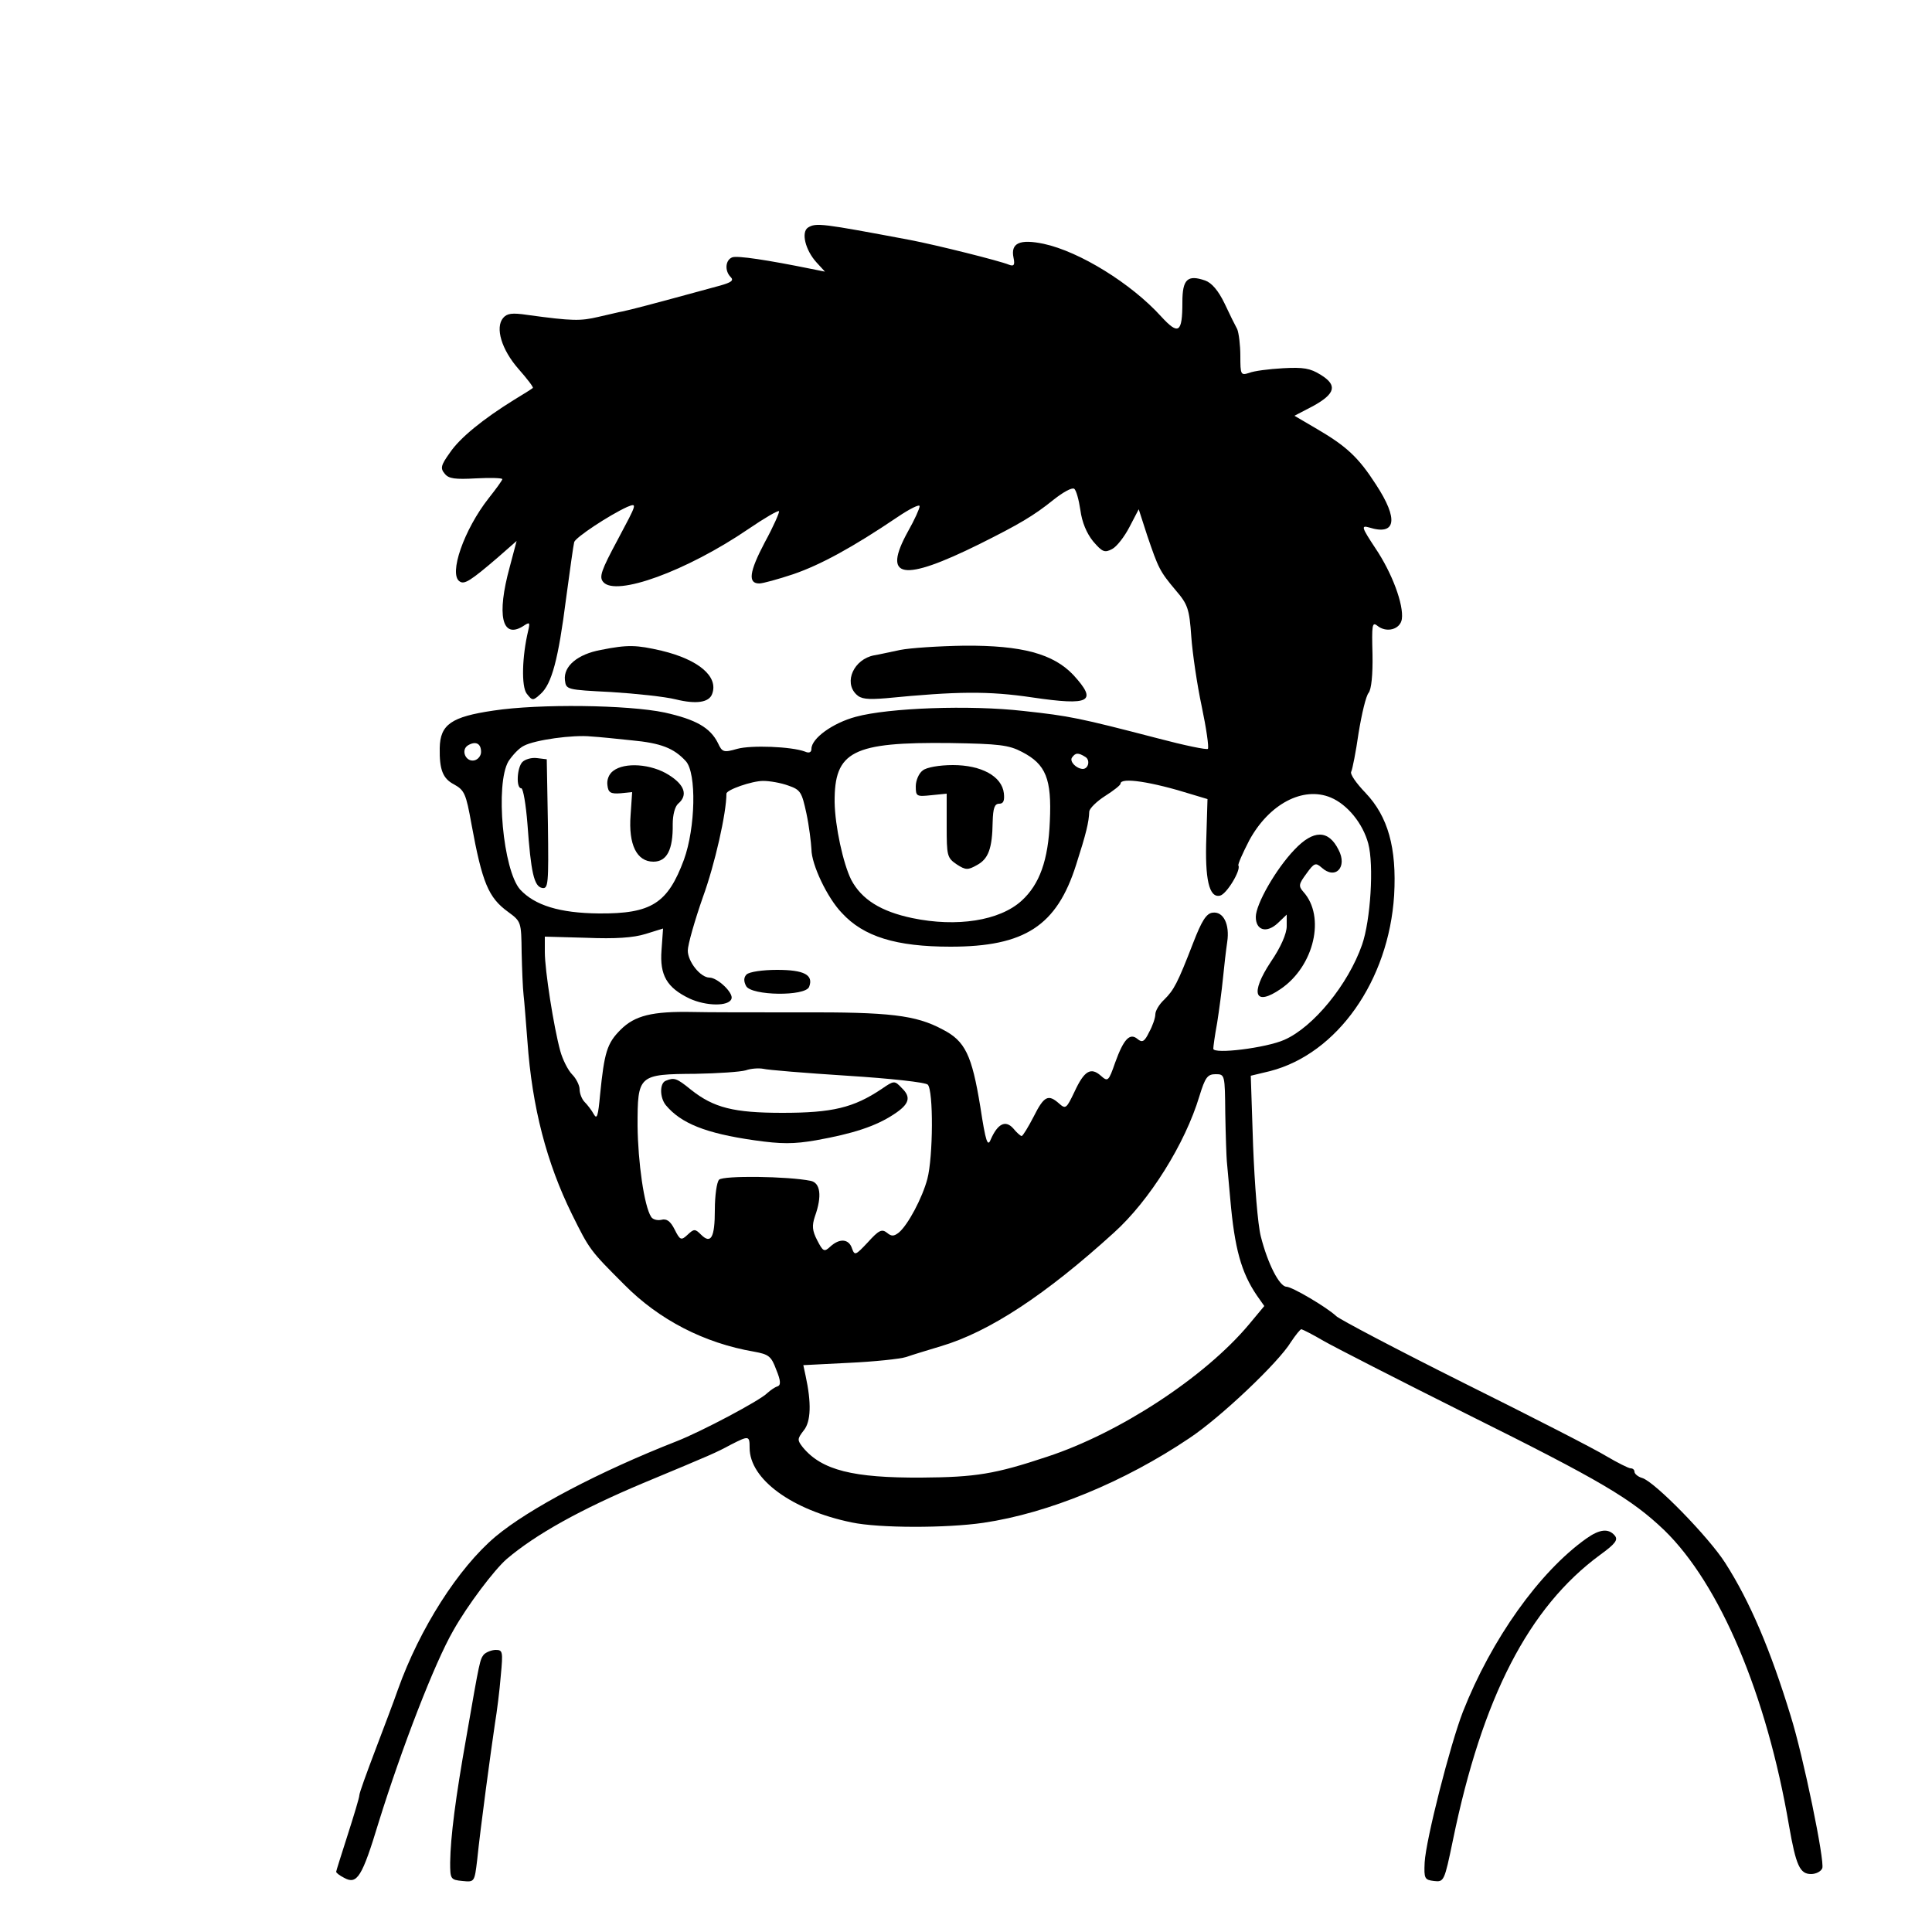
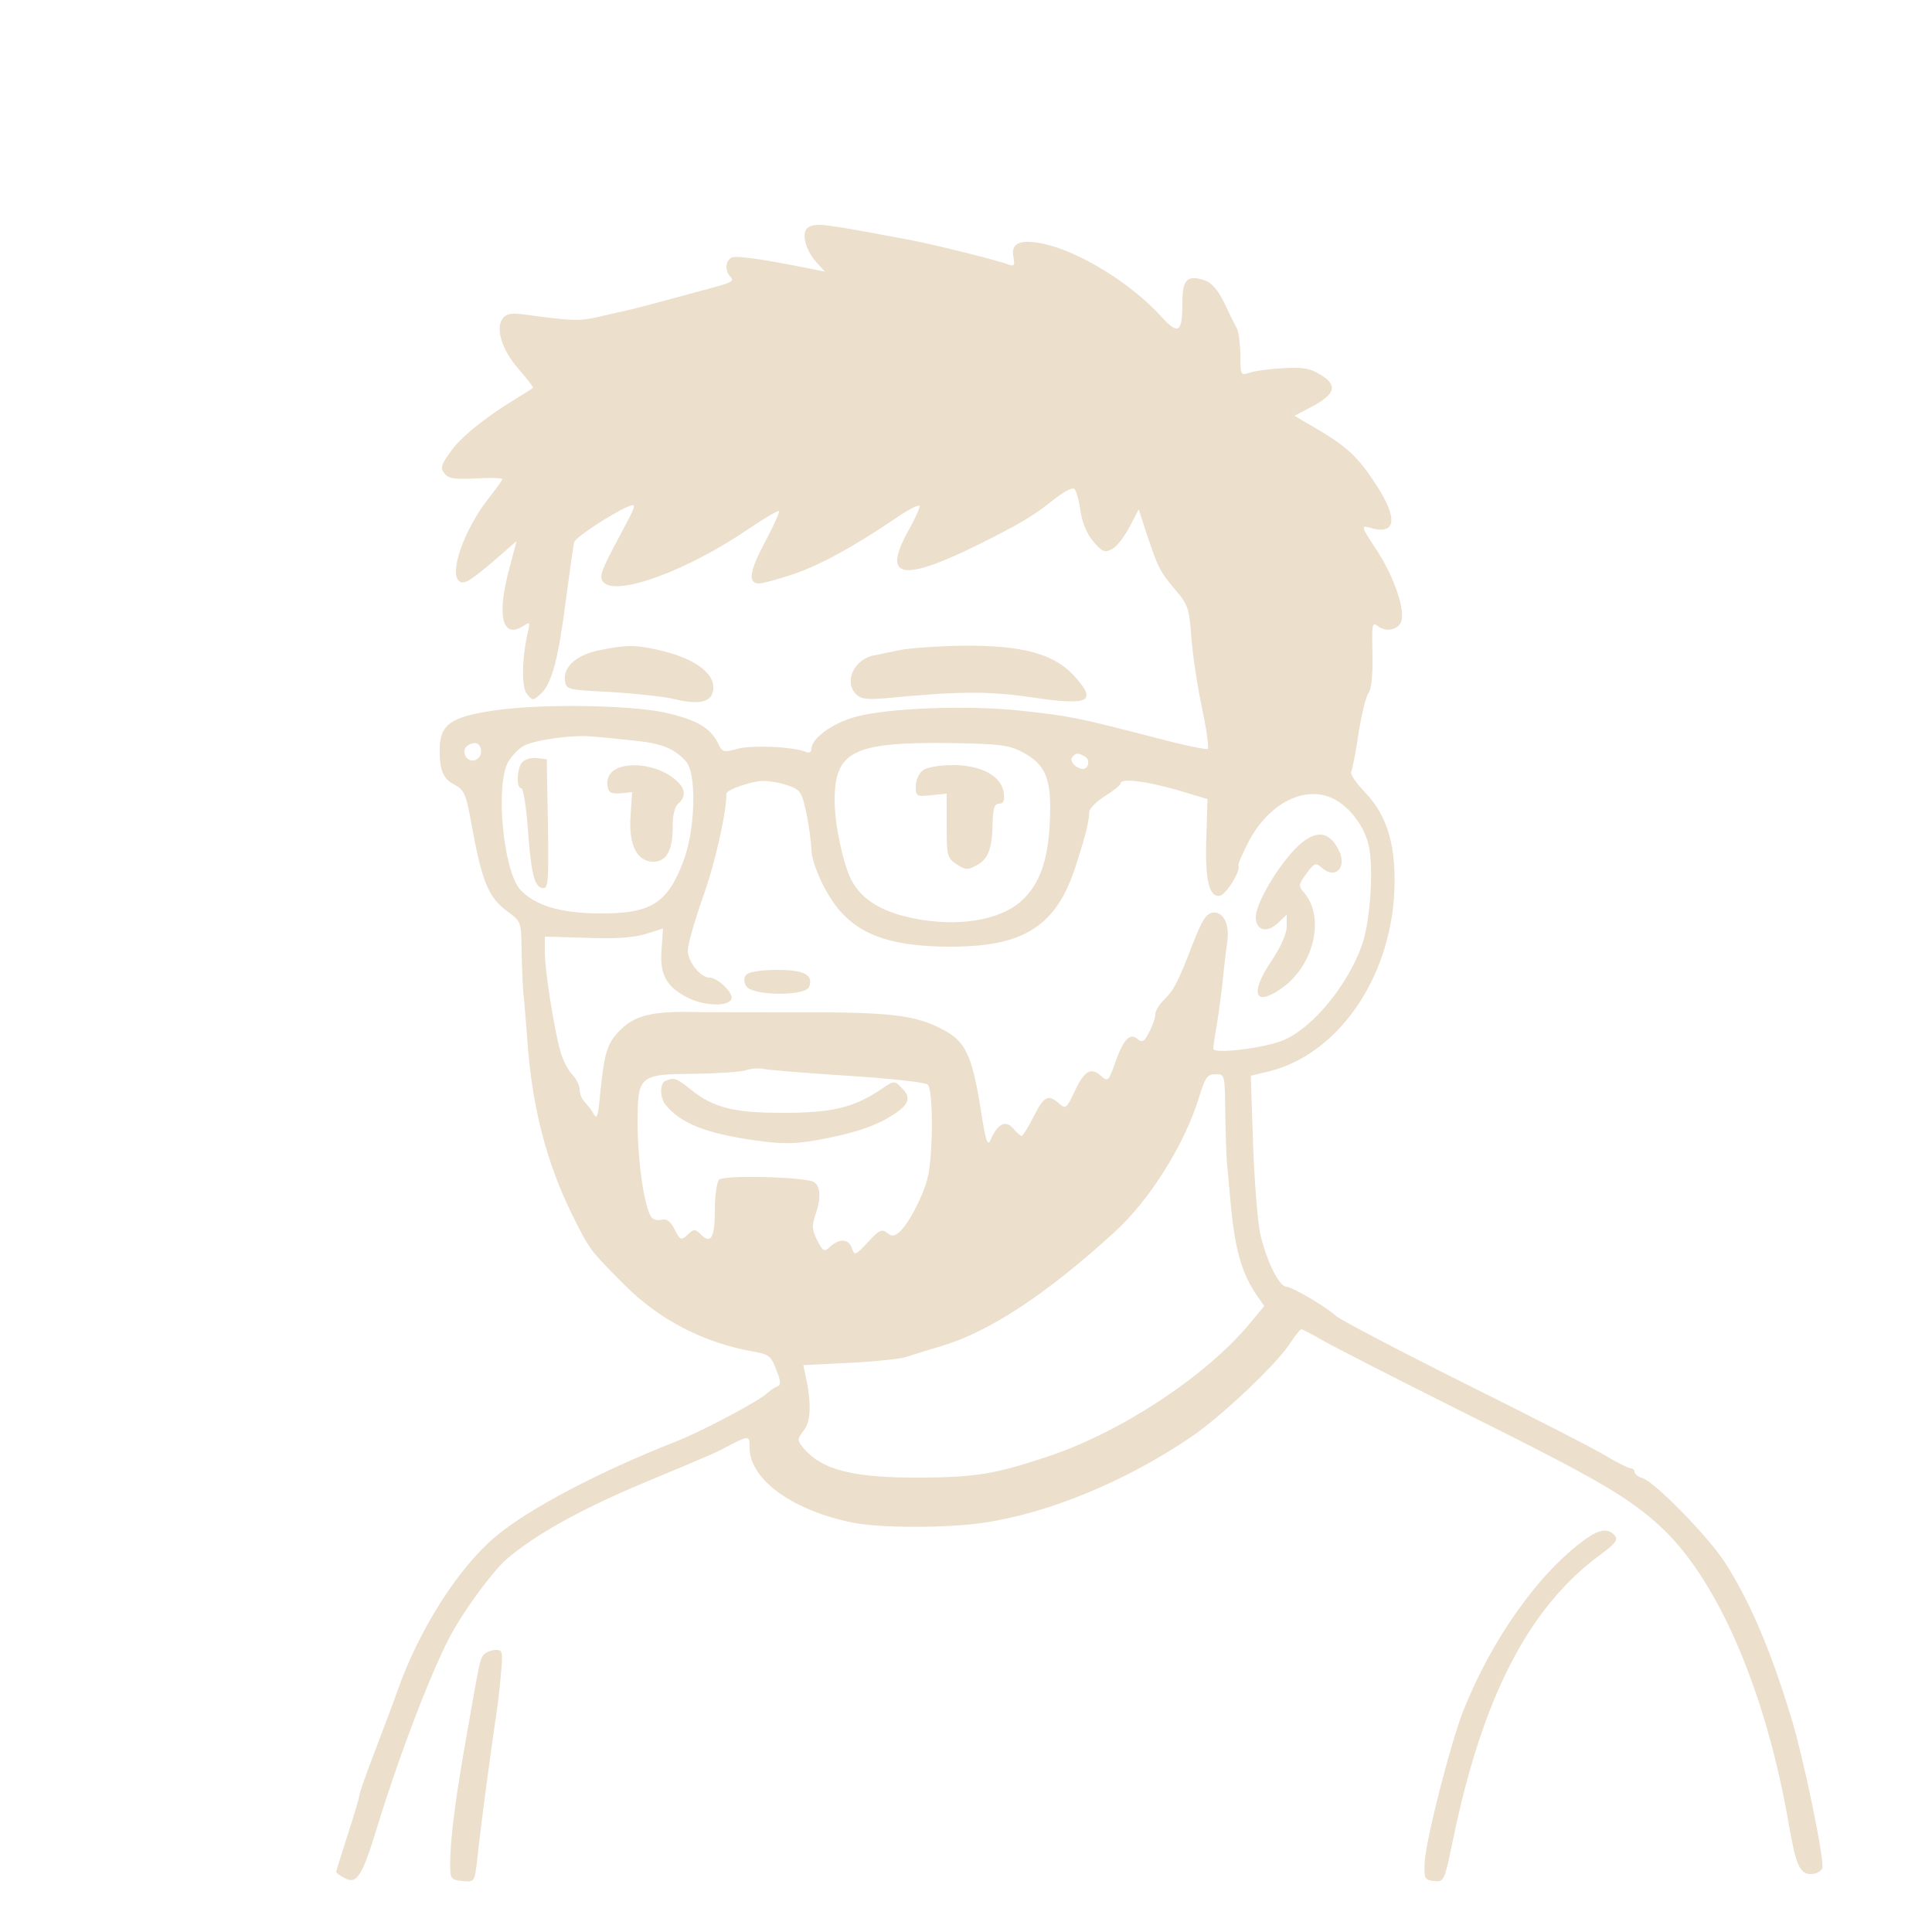
<svg xmlns="http://www.w3.org/2000/svg" version="1.0" width="500pt" height="500pt" viewBox="0 0 500 500" preserveAspectRatio="xMidYMid meet">
-   <g transform="translate(0,500) scale(0.1,-0.1)" fill="#000000" stroke="none">
+   <g transform="translate(0,500) scale(0.1,-0.1)" fill="#ecdfcc" stroke="none">
    <path d="M2091 4411 c-18 -12 -7 -58 22 -90 l22 -24 -35 7 c-113 23 -192 35 -205 30 -18 -7 -20 -35 -4 -51 9 -9 1 -14 -27 -22 -194 -53 -226 -61 -253 -67 -7 -1 -35 -8 -62 -14 -47 -11 -67 -11 -184 5 -40 6 -53 4 -63 -8 -21 -25 -4 -82 40 -132 22 -25 39 -47 37 -49 -2 -2 -24 -16 -49 -31 -79 -49 -140 -98 -166 -137 -23 -32 -25 -40 -13 -54 10 -13 27 -15 81 -12 37 2 68 1 68 -2 0 -3 -16 -25 -35 -49 -64 -81 -105 -198 -75 -216 12 -8 28 2 98 62 l49 43 -18 -68 c-34 -124 -20 -186 34 -153 18 12 19 11 14 -11 -16 -67 -18 -144 -4 -163 15 -19 16 -19 36 -1 29 26 46 90 66 247 10 74 19 139 21 146 3 12 91 70 137 91 27 11 26 10 -24 -84 -43 -80 -49 -97 -38 -110 32 -39 216 28 376 137 41 28 77 49 79 46 2 -2 -14 -39 -37 -81 -40 -76 -44 -106 -14 -106 9 0 49 11 88 24 70 24 153 69 270 148 31 21 57 34 57 28 0 -6 -13 -35 -30 -65 -68 -123 -15 -132 185 -33 102 51 140 73 192 115 24 19 47 32 53 28 5 -3 12 -28 16 -55 4 -31 16 -60 33 -81 24 -28 30 -30 49 -20 12 6 32 32 45 57 l24 46 22 -68 c29 -85 32 -92 74 -142 31 -36 35 -48 40 -119 3 -43 15 -125 27 -181 12 -57 19 -106 16 -110 -3 -3 -61 9 -129 27 -204 53 -228 58 -348 71 -140 16 -350 8 -434 -15 -60 -16 -115 -56 -115 -83 0 -9 -6 -12 -17 -7 -35 13 -139 17 -175 7 -35 -10 -39 -9 -50 15 -20 40 -57 61 -138 79 -95 20 -325 23 -443 5 -109 -16 -138 -36 -139 -97 -1 -56 8 -79 37 -94 27 -15 31 -24 45 -102 28 -153 44 -191 95 -228 34 -25 34 -26 35 -105 1 -44 3 -93 5 -110 2 -16 6 -70 10 -120 12 -171 50 -315 115 -447 46 -93 47 -94 136 -183 90 -91 207 -151 335 -173 39 -7 45 -12 58 -47 12 -29 12 -40 3 -43 -7 -2 -18 -10 -26 -17 -18 -19 -171 -100 -235 -125 -199 -78 -382 -174 -469 -247 -96 -81 -196 -238 -252 -395 -10 -29 -37 -100 -59 -158 -22 -58 -41 -110 -41 -116 0 -6 -14 -52 -30 -102 -16 -50 -30 -94 -30 -96 0 -3 9 -10 21 -16 33 -18 46 2 89 144 60 193 145 413 193 496 37 66 106 157 138 185 75 64 192 129 354 197 180 75 187 78 226 99 47 24 49 24 49 -8 0 -81 109 -161 264 -193 71 -15 245 -15 341 -1 169 25 365 106 533 219 80 53 231 196 263 249 12 18 24 33 27 33 4 -1 30 -14 57 -30 28 -16 194 -101 370 -189 350 -174 427 -220 512 -301 144 -140 265 -425 323 -765 18 -103 28 -125 57 -125 13 0 26 7 29 15 7 17 -49 290 -82 395 -52 170 -105 295 -169 395 -42 66 -182 210 -215 220 -11 3 -20 11 -20 16 0 5 -4 9 -10 9 -5 0 -33 14 -62 31 -29 18 -195 103 -370 190 -174 87 -322 165 -330 173 -23 22 -114 76 -129 76 -18 1 -48 59 -66 130 -8 31 -16 134 -20 235 l-6 181 50 12 c174 45 307 234 321 455 7 123 -16 204 -74 265 -24 25 -41 49 -37 55 3 6 12 51 19 100 8 49 19 96 26 104 7 9 11 46 10 100 -2 75 -1 84 12 74 24 -20 60 -10 64 17 5 37 -25 119 -69 184 -35 53 -37 59 -16 53 70 -22 77 21 18 111 -45 70 -76 99 -153 144 l-58 34 48 25 c58 32 64 54 20 81 -27 17 -45 20 -98 17 -36 -2 -75 -7 -87 -12 -22 -7 -23 -5 -23 44 0 28 -4 59 -8 69 -5 9 -20 39 -33 67 -16 33 -33 53 -50 59 -46 16 -59 3 -59 -56 0 -80 -10 -86 -55 -37 -77 85 -211 168 -304 188 -62 13 -86 2 -78 -36 4 -19 1 -23 -12 -18 -24 10 -188 51 -256 64 -229 43 -243 45 -264 32z m-456 -1327 c75 -7 109 -20 140 -54 28 -31 25 -172 -5 -255 -42 -113 -84 -140 -220 -139 -102 1 -166 21 -204 62 -44 50 -65 273 -30 332 10 15 27 34 40 40 28 15 127 29 174 24 19 -1 67 -6 105 -10z m-390 -30 c0 -10 -8 -20 -18 -22 -22 -4 -35 27 -16 39 20 12 34 5 34 -17z m1400 0 c62 -32 77 -70 72 -179 -4 -102 -27 -164 -73 -206 -57 -52 -168 -69 -283 -45 -81 17 -131 48 -158 99 -21 42 -42 139 -43 201 -1 132 46 156 300 153 125 -2 151 -5 185 -23z m164 -13 c13 -8 8 -31 -7 -31 -17 1 -34 19 -28 29 9 13 16 14 35 2z m-769 -74 c32 -11 35 -17 47 -72 7 -33 12 -75 13 -93 0 -39 41 -126 79 -165 56 -61 140 -87 281 -87 192 0 275 54 325 212 26 81 33 110 34 138 1 8 19 26 41 40 22 14 40 28 40 32 0 17 80 5 185 -28 l40 -12 -3 -99 c-4 -108 7 -157 35 -151 17 3 55 66 48 78 -2 3 11 32 28 65 51 94 139 141 211 111 43 -18 83 -67 97 -119 15 -56 6 -199 -16 -262 -36 -103 -126 -213 -201 -246 -47 -21 -184 -38 -184 -23 0 5 4 35 10 67 5 32 12 84 15 115 3 31 8 74 11 94 7 46 -10 80 -38 76 -16 -2 -28 -21 -50 -78 -41 -106 -50 -122 -75 -147 -13 -12 -23 -29 -23 -38 0 -9 -7 -30 -16 -46 -12 -25 -18 -28 -30 -18 -20 17 -36 0 -58 -61 -17 -49 -19 -50 -37 -34 -26 23 -43 13 -68 -41 -21 -44 -23 -46 -40 -31 -28 25 -39 20 -66 -34 -14 -27 -28 -50 -31 -50 -3 0 -13 9 -22 20 -20 22 -40 12 -58 -29 -8 -20 -13 -7 -27 85 -22 134 -39 170 -98 200 -69 37 -137 45 -369 44 -118 0 -243 0 -277 1 -105 2 -150 -9 -187 -46 -35 -35 -42 -58 -53 -168 -5 -55 -8 -65 -16 -51 -6 11 -17 25 -24 32 -7 7 -13 22 -13 33 0 10 -9 28 -19 38 -11 11 -25 39 -31 61 -17 62 -40 209 -40 256 l0 40 108 -3 c74 -3 121 0 153 10 l45 14 -4 -56 c-5 -65 14 -97 72 -125 43 -20 102 -21 109 -1 6 15 -36 55 -57 55 -23 0 -56 41 -56 70 0 15 18 78 39 138 31 85 61 218 61 268 0 10 66 33 95 33 17 0 46 -5 65 -12z m153 -751 c111 -7 202 -17 208 -23 15 -15 14 -187 -1 -244 -13 -49 -50 -119 -74 -139 -13 -10 -19 -10 -31 0 -13 10 -21 6 -49 -25 -32 -34 -34 -35 -41 -16 -8 25 -32 27 -56 5 -16 -15 -19 -13 -34 16 -13 25 -14 38 -6 62 19 53 14 87 -11 92 -59 12 -226 14 -237 3 -6 -6 -11 -41 -11 -78 0 -72 -10 -90 -36 -64 -15 15 -18 15 -34 0 -17 -16 -20 -15 -34 13 -11 22 -21 29 -35 25 -10 -2 -22 1 -26 8 -18 28 -34 141 -35 236 0 131 2 133 150 134 58 1 116 5 130 9 14 5 34 6 45 4 11 -3 109 -11 218 -18z m978 -98 c1 -57 3 -112 4 -123 1 -11 5 -56 9 -99 11 -126 28 -189 69 -249 l19 -27 -40 -48 c-115 -137 -336 -281 -522 -342 -135 -45 -185 -53 -325 -54 -177 -1 -258 19 -307 78 -15 19 -15 22 2 44 19 23 20 72 5 141 l-6 28 118 6 c65 3 132 10 148 15 17 6 57 18 90 28 125 37 271 133 448 294 92 83 184 230 221 353 15 49 21 57 42 57 24 0 24 -1 25 -102z" />
    <path d="M1352 3028 c-14 -14 -17 -68 -3 -68 5 0 12 -42 16 -92 9 -126 17 -162 38 -166 16 -3 17 10 15 165 l-3 168 -25 3 c-14 2 -31 -3 -38 -10z" />
    <path d="M1587 3005 c-11 -8 -17 -23 -15 -37 2 -19 8 -23 34 -21 l30 3 -4 -59 c-6 -77 16 -121 59 -121 35 0 51 31 50 97 0 25 6 46 14 53 26 22 17 49 -25 75 -45 28 -113 33 -143 10z" />
    <path d="M2388 3006 c-10 -7 -18 -26 -18 -41 0 -26 2 -27 40 -23 l40 4 0 -83 c0 -78 1 -83 26 -100 23 -15 29 -15 52 -2 30 16 40 43 41 112 1 36 5 47 17 47 11 0 14 8 12 27 -5 44 -58 73 -132 73 -35 0 -69 -6 -78 -14z" />
    <path d="M3350 2801 c-48 -50 -100 -141 -100 -174 0 -35 28 -43 57 -16 l23 22 0 -30 c0 -19 -15 -54 -41 -92 -55 -83 -42 -117 26 -70 86 59 116 187 58 251 -13 15 -12 20 8 47 20 28 24 29 39 16 36 -33 68 1 44 46 -26 52 -65 52 -114 0z" />
    <path d="M1932 2478 c-7 -7 -8 -17 -1 -30 14 -25 153 -27 163 -2 12 31 -13 44 -83 44 -37 0 -72 -5 -79 -12z" />
    <path d="M1723 2203 c-16 -6 -16 -43 0 -63 39 -47 103 -73 229 -91 70 -10 102 -10 160 0 95 17 154 36 201 67 40 26 46 44 21 68 -19 20 -20 20 -52 -2 -73 -49 -128 -62 -257 -62 -126 0 -178 13 -237 60 -37 30 -43 32 -65 23z" />
    <path d="M1555 3318 c-60 -11 -97 -42 -93 -78 3 -25 4 -25 120 -31 64 -4 139 -12 167 -19 53 -13 86 -8 94 14 17 45 -35 89 -131 112 -65 15 -87 16 -157 2z" />
    <path d="M2330 3318 c-25 -5 -55 -12 -68 -14 -52 -10 -79 -69 -46 -101 12 -12 28 -14 77 -10 184 18 265 19 379 2 150 -22 169 -11 106 58 -52 55 -133 77 -282 76 -67 -1 -141 -6 -166 -11z" />
    <path d="M4105 1018 c-121 -86 -245 -260 -319 -448 -33 -85 -96 -332 -99 -390 -2 -42 0 -45 24 -48 26 -3 27 -1 49 105 76 370 196 603 381 739 40 29 47 39 38 50 -16 19 -39 17 -74 -8z" />
    <path d="M1252 718 c-10 -14 -10 -11 -45 -213 -28 -157 -41 -258 -42 -325 0 -43 1 -45 32 -48 31 -3 31 -3 38 55 8 80 36 286 46 353 5 30 12 85 15 123 6 63 5 67 -13 67 -11 0 -25 -6 -31 -12z" />
  </g>
</svg>
